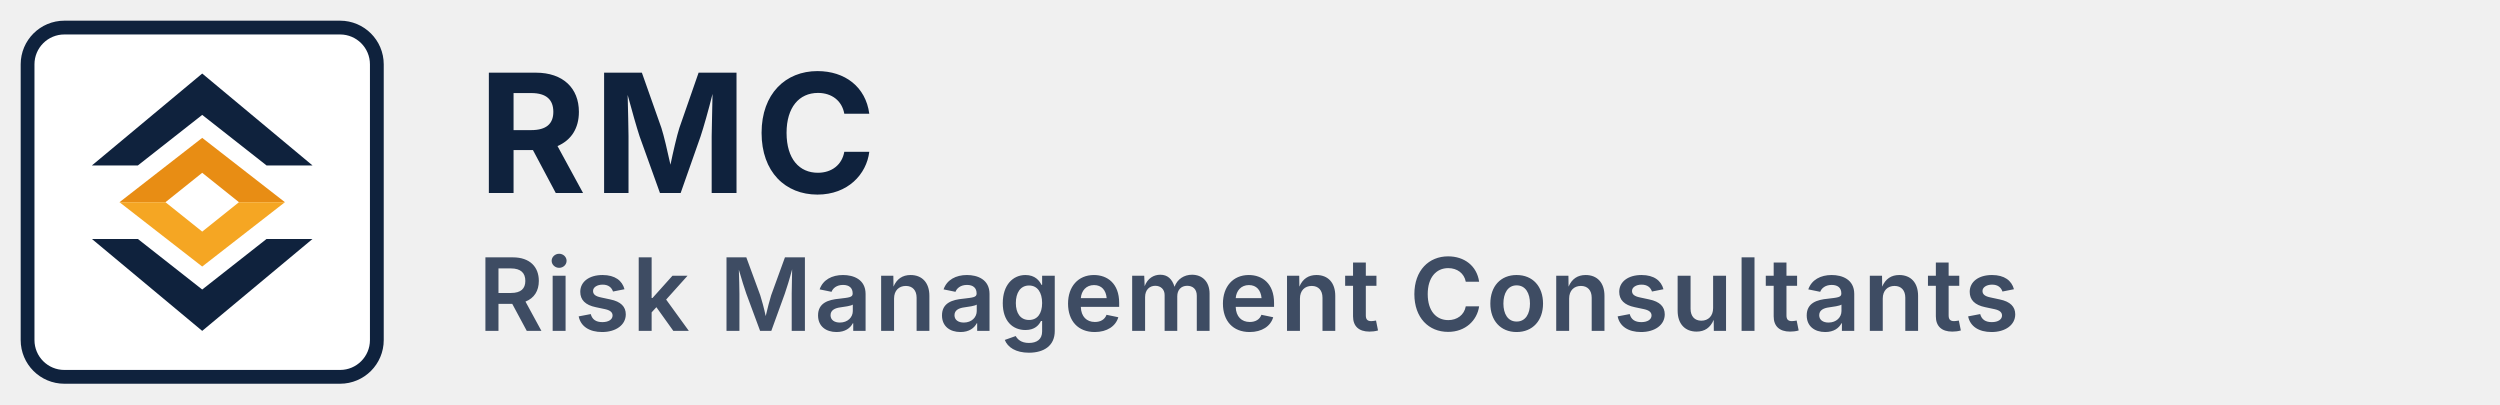
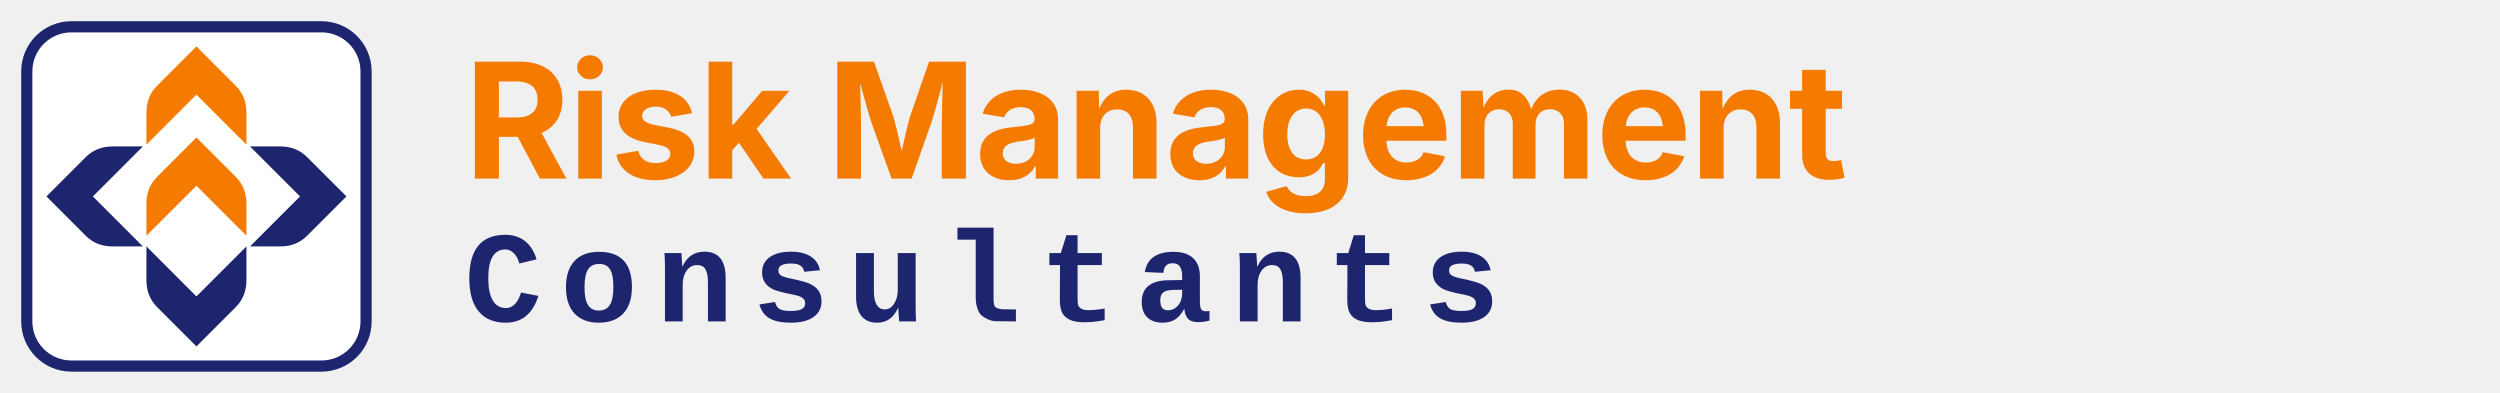
- <svg xmlns="http://www.w3.org/2000/svg" viewBox="0 0 272 44" width="272" height="44" role="img" aria-label="Risk Management Consultants (RMC) — For All EHS Solutions">
+ <svg xmlns="http://www.w3.org/2000/svg" viewBox="0 0 280 44" width="280" height="44" role="img" aria-label="Risk Management Consultants (RMC) — For All EHS Solutions">
  <style>
-     .rmc-wordmark-abbr {
-       fill: #0F223D;
+     .rmc-wordmark-top {
+       fill: #F57B00;
      font-family: 'Plus Jakarta Sans', system-ui, -apple-system, 'Segoe UI', sans-serif;
      font-size: 18px;
      font-weight: 700;
-       letter-spacing: 0.04em;
+       letter-spacing: -0.01em;
    }
-     .rmc-wordmark-sub {
-       fill: #3E4C63;
-       font-family: 'Plus Jakarta Sans', system-ui, -apple-system, 'Segoe UI', sans-serif;
-       font-size: 11px;
+     .rmc-wordmark-bottom {
+       fill: #1E256F;
+       font-family: 'JetBrains Mono', 'Courier New', ui-monospace, monospace;
+       font-size: 14.5px;
      font-weight: 600;
-       letter-spacing: 0.02em;
+       letter-spacing: 0.14em;
    }
    @media (prefers-color-scheme: dark) {
-       .rmc-wordmark-abbr { fill: #F4F6FA; }
-       .rmc-wordmark-sub { fill: #B7C2D4; }
+       .rmc-wordmark-top { fill: #FF9436; }
+       .rmc-wordmark-bottom { fill: #F3F5FA; }
    }
  </style>
  <g transform="translate(2 2)">
-     <rect x="1" y="1" width="38" height="38" rx="4" fill="#FFFFFF" stroke="#0F223D" stroke-width="1.5" />
-     <polygon points="20,6 32,16 27,16 20,10.5 13,16 8,16" fill="#0F223D" />
-     <polygon points="20,13 29,20 24,20 20,16.8 16,20 11,20" fill="#E88D14" />
-     <polygon points="20,34 32,24 27,24 20,29.5 13,24 8,24" fill="#0F223D" />
-     <polygon points="20,27 29,20 24,20 20,23.2 16,20 11,20" fill="#F5A623" />
+     <rect x="1" y="1" width="38" height="38" rx="5" fill="#FFFFFF" stroke="#1E256F" stroke-width="1.25" />
+     <path d="M20 3.2 L24.4 7.6 Q25.6 8.8 25.6 10.6 L25.6 14.2 L20 8.6 L14.4 14.2 L14.4 10.6 Q14.4 8.8 15.6 7.6 Z" fill="#F57B00" />
+     <path d="M20 13.4 L24.4 17.8 Q25.6 19.0 25.6 20.8 L25.6 24.4 L20 18.8 L14.4 24.4 L14.4 20.8 Q14.4 19.0 15.6 17.8 Z" fill="#F57B00" />
+     <path d="M3.2 20 L7.6 15.6 Q8.8 14.4 10.6 14.4 L14.0 14.4 L8.4 20 L14.0 25.6 L10.6 25.6 Q8.8 25.6 7.6 24.4 Z" fill="#1E256F" />
+     <path d="M36.8 20 L32.4 15.6 Q31.2 14.4 29.4 14.4 L26.0 14.4 L31.6 20 L26.0 25.6 L29.4 25.6 Q31.2 25.6 32.4 24.4 Z" fill="#1E256F" />
+     <path d="M20 36.8 L24.4 32.4 Q25.6 31.2 25.6 29.4 L25.6 25.6 L20 31.2 L14.4 25.6 L14.4 29.4 Q14.4 31.2 15.6 32.4 Z" fill="#1E256F" />
  </g>
-   <text x="52" y="21" class="rmc-wordmark-abbr">RMC</text>
-   <text x="52" y="36" class="rmc-wordmark-sub">Risk Management Consultants</text>
+   <text x="52" y="20" class="rmc-wordmark-top">Risk Management</text>
+   <text x="52" y="36" class="rmc-wordmark-bottom">Consultants</text>
</svg>
